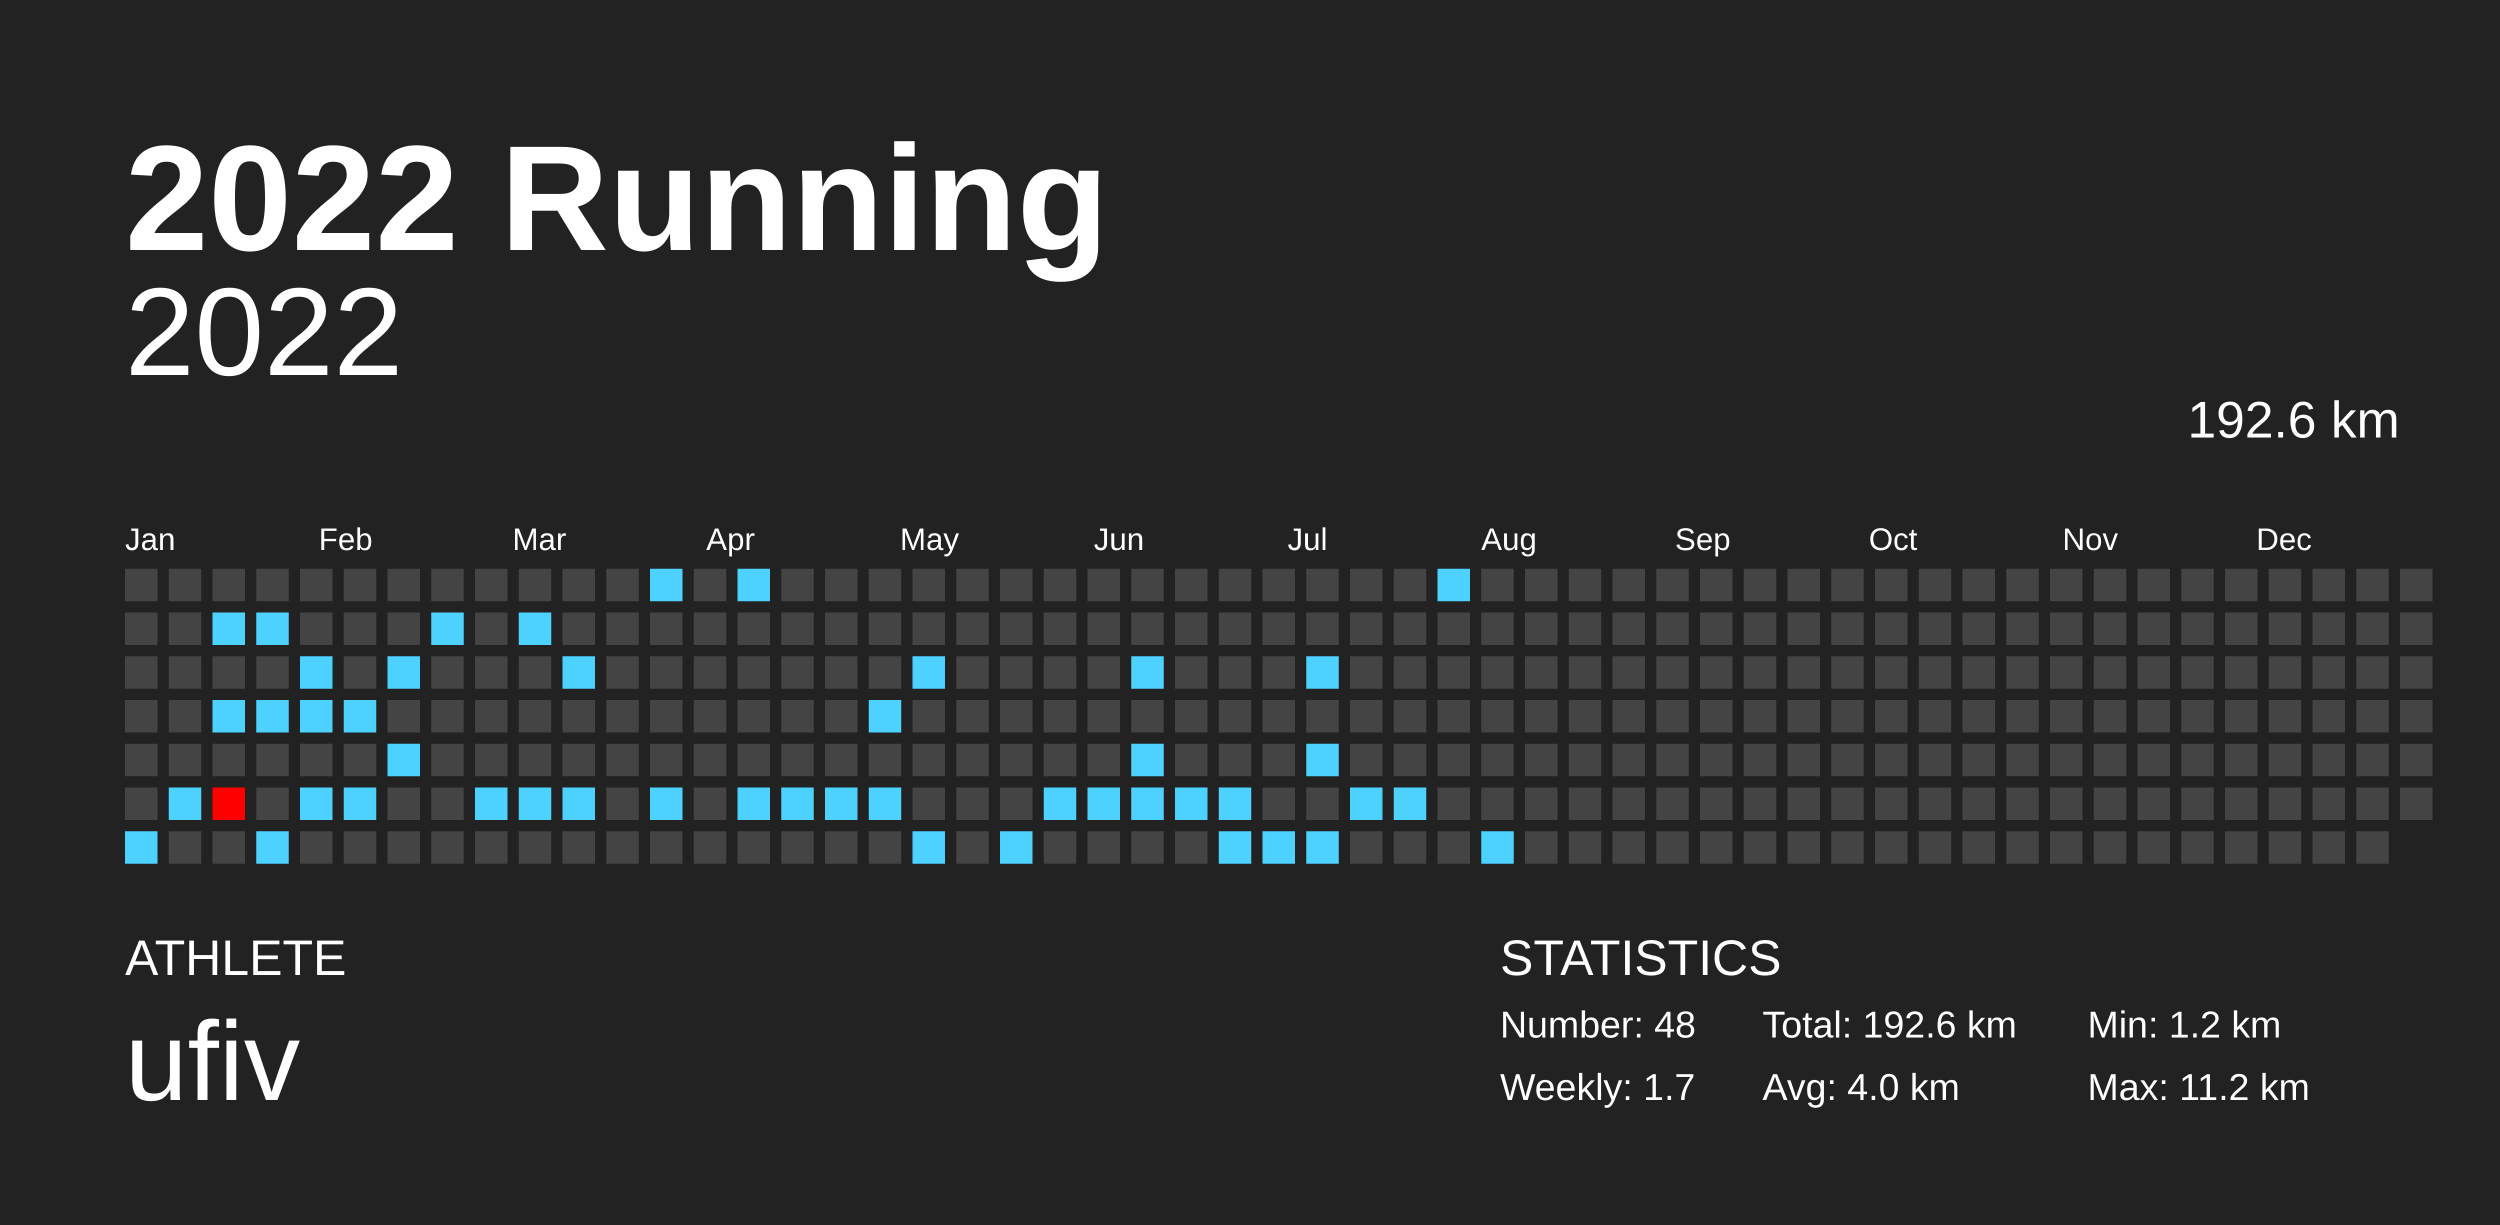
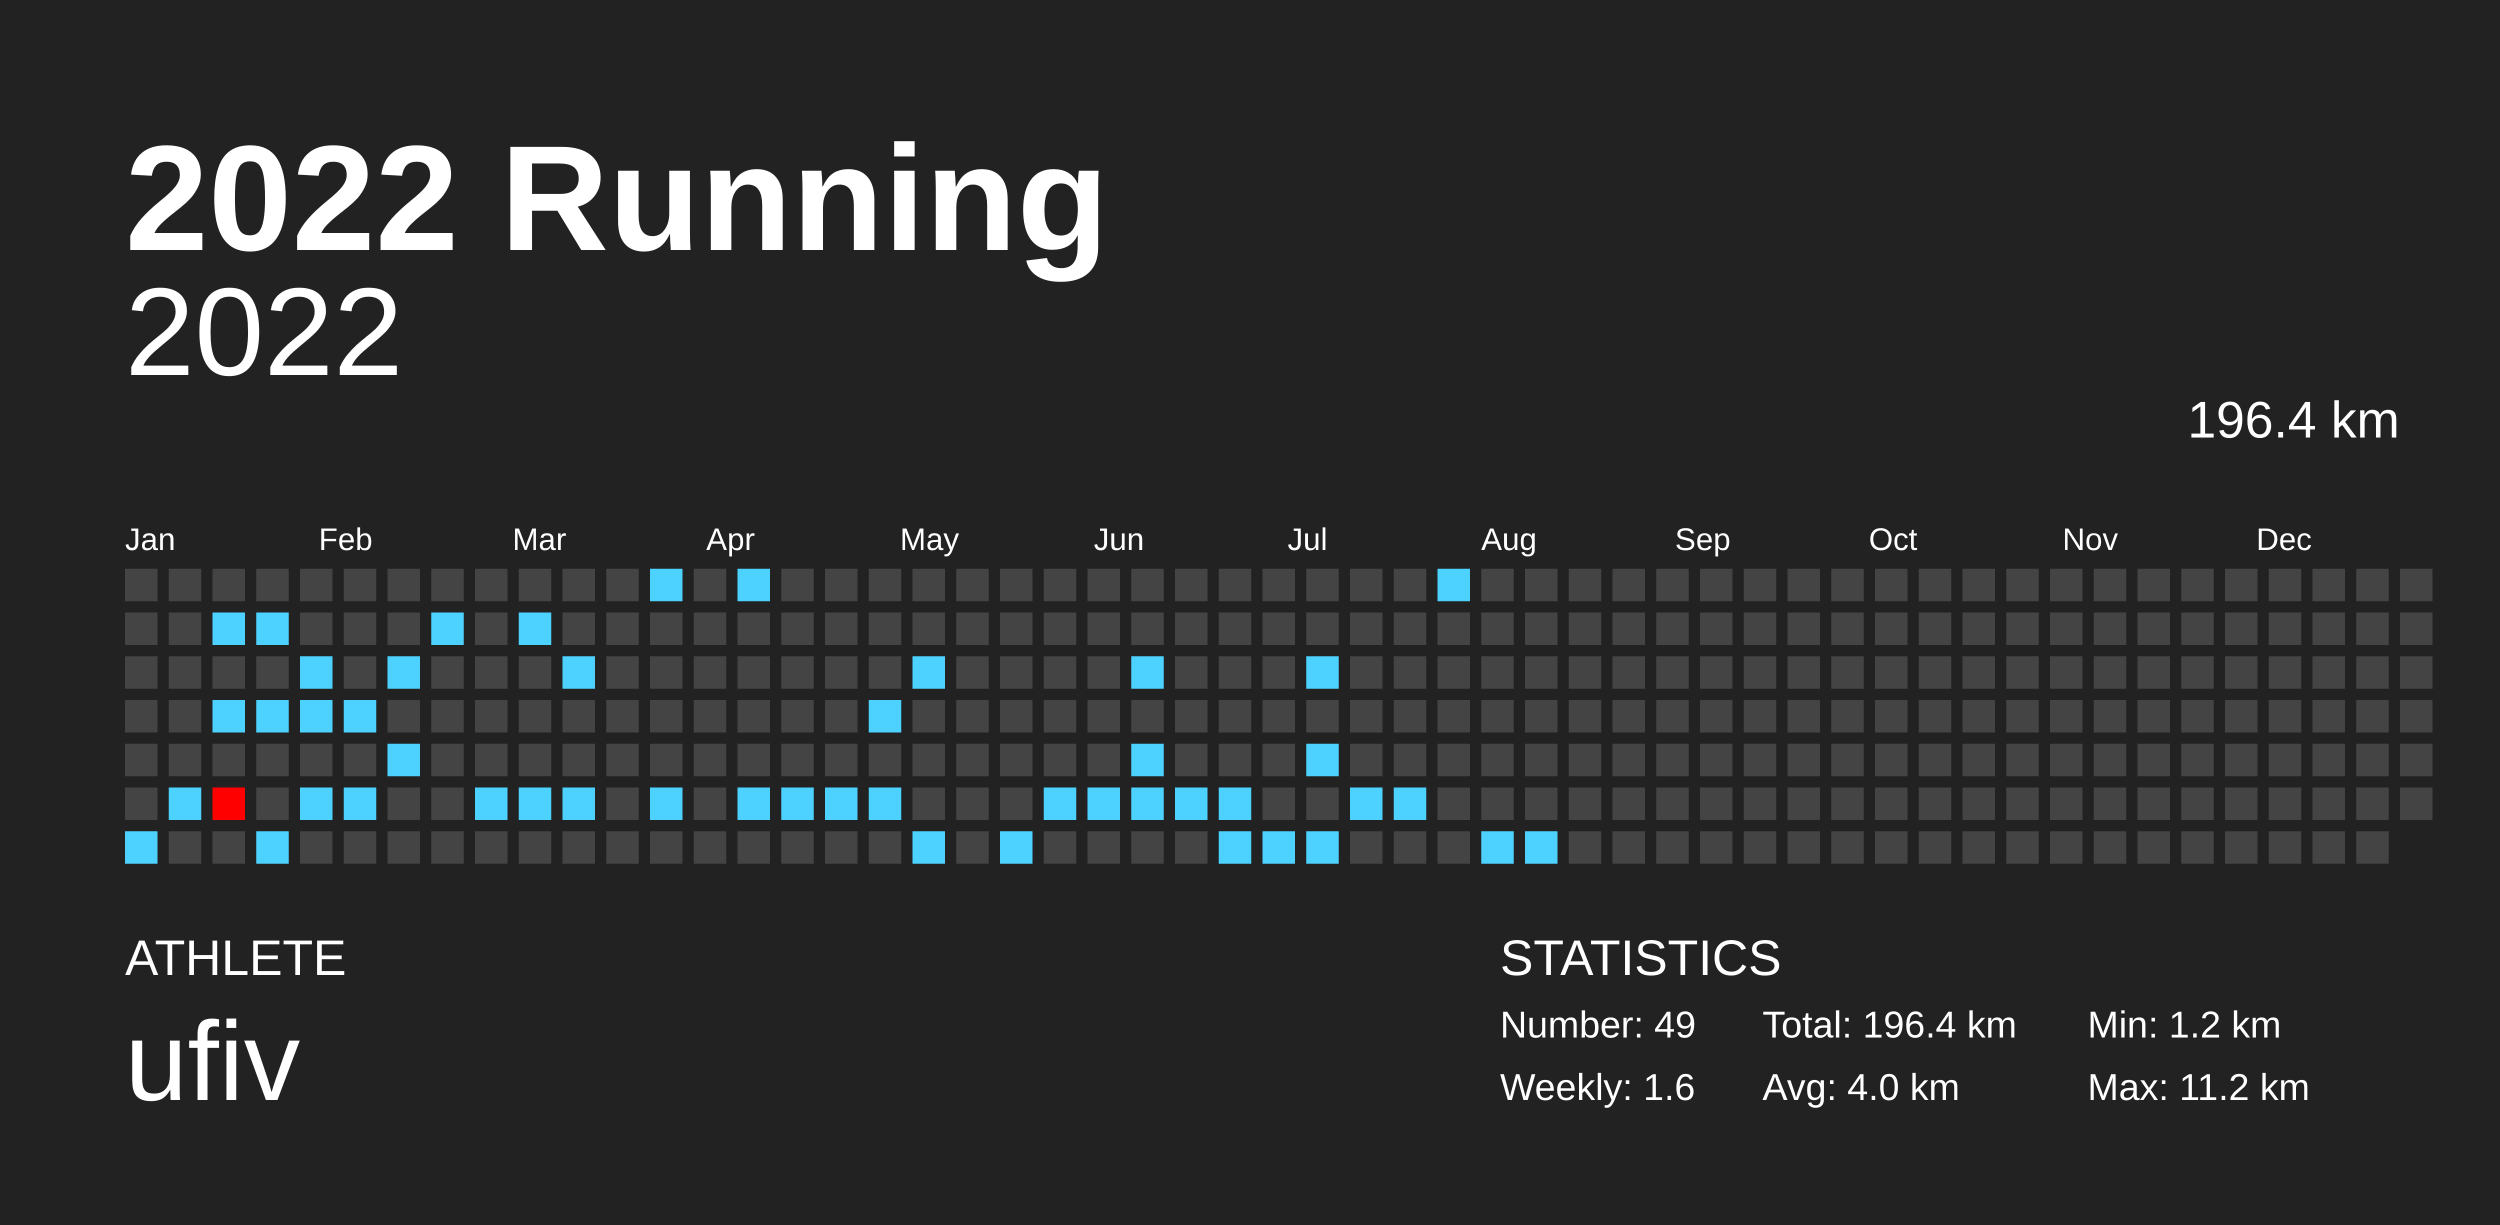
<svg xmlns="http://www.w3.org/2000/svg" baseProfile="full" height="98mm" version="1.1" viewBox="0,0,200,98" width="200mm">
  <defs />
  <rect fill="#222222" height="98" width="200" x="0" y="0" />
  <text fill="#FFFFFF" style="font-size:12px; font-family:Arial; font-weight:bold;" x="10" y="20">2022 Running</text>
  <text fill="#FFFFFF" style="font-size:4px; font-family:Arial" x="10" y="78">ATHLETE</text>
  <text fill="#FFFFFF" style="font-size:9px; font-family:Arial" x="10" y="88">ufiv</text>
  <text fill="#FFFFFF" style="font-size:4px; font-family:Arial" x="120" y="78">STATISTICS</text>
-   <text fill="#FFFFFF" style="font-size:3px; font-family:Arial" x="120" y="83">Number: 48</text>
-   <text fill="#FFFFFF" style="font-size:3px; font-family:Arial" x="120" y="88">Weekly: 1.7</text>
-   <text fill="#FFFFFF" style="font-size:3px; font-family:Arial" x="141" y="83">Total: 192.6 km</text>
+   <text fill="#FFFFFF" style="font-size:3px; font-family:Arial" x="120" y="83">Number: 49</text>
+   <text fill="#FFFFFF" style="font-size:3px; font-family:Arial" x="120" y="88">Weekly: 1.6</text>
+   <text fill="#FFFFFF" style="font-size:3px; font-family:Arial" x="141" y="83">Total: 196.4 km</text>
  <text fill="#FFFFFF" style="font-size:3px; font-family:Arial" x="141" y="88">Avg: 4.0 km</text>
  <text fill="#FFFFFF" style="font-size:3px; font-family:Arial" x="167" y="83">Min: 1.2 km</text>
  <text fill="#FFFFFF" style="font-size:3px; font-family:Arial" x="167" y="88">Max: 11.2 km</text>
  <text alignment-baseline="hanging" fill="#FFFFFF" style="font-size:10.0px; font-family:Arial;" x="10" y="30">2022</text>
-   <text alignment-baseline="hanging" fill="#FFFFFF" style="font-size:4.125px; font-family:Arial;" x="175" y="35">192.6 km</text>
+   <text alignment-baseline="hanging" fill="#FFFFFF" style="font-size:4.125px; font-family:Arial;" x="175" y="35">196.4 km</text>
  <text fill="#FFFFFF" style="font-size:2.5px; font-family:Arial" x="10.0" y="44">Jan</text>
  <text fill="#FFFFFF" style="font-size:2.5px; font-family:Arial" x="25.5" y="44">Feb</text>
  <text fill="#FFFFFF" style="font-size:2.5px; font-family:Arial" x="41.0" y="44">Mar</text>
  <text fill="#FFFFFF" style="font-size:2.5px; font-family:Arial" x="56.5" y="44">Apr</text>
  <text fill="#FFFFFF" style="font-size:2.5px; font-family:Arial" x="72.0" y="44">May</text>
  <text fill="#FFFFFF" style="font-size:2.5px; font-family:Arial" x="87.5" y="44">Jun</text>
  <text fill="#FFFFFF" style="font-size:2.5px; font-family:Arial" x="103.0" y="44">Jul</text>
  <text fill="#FFFFFF" style="font-size:2.5px; font-family:Arial" x="118.5" y="44">Aug</text>
  <text fill="#FFFFFF" style="font-size:2.5px; font-family:Arial" x="134.0" y="44">Sep</text>
  <text fill="#FFFFFF" style="font-size:2.5px; font-family:Arial" x="149.5" y="44">Oct</text>
  <text fill="#FFFFFF" style="font-size:2.5px; font-family:Arial" x="165.0" y="44">Nov</text>
  <text fill="#FFFFFF" style="font-size:2.5px; font-family:Arial" x="180.5" y="44">Dec</text>
  <rect fill="#444444" height="2.6" width="2.6" x="10.0" y="45.5" />
  <rect fill="#444444" height="2.6" width="2.6" x="10.0" y="49.0" />
  <rect fill="#444444" height="2.6" width="2.6" x="10.0" y="52.5" />
  <rect fill="#444444" height="2.6" width="2.6" x="10.0" y="56.0" />
  <rect fill="#444444" height="2.6" width="2.6" x="10.0" y="59.5" />
  <rect fill="#444444" height="2.6" width="2.6" x="10.0" y="63.0" />
  <rect fill="#4dd2ff" height="2.6" width="2.6" x="10.0" y="66.5" />
  <rect fill="#444444" height="2.6" width="2.6" x="13.5" y="45.5" />
  <rect fill="#444444" height="2.6" width="2.6" x="13.5" y="49.0" />
  <rect fill="#444444" height="2.6" width="2.6" x="13.5" y="52.5" />
  <rect fill="#444444" height="2.6" width="2.6" x="13.5" y="56.0" />
  <rect fill="#444444" height="2.6" width="2.6" x="13.5" y="59.5" />
  <rect fill="#4dd2ff" height="2.6" width="2.6" x="13.5" y="63.0" />
  <rect fill="#444444" height="2.6" width="2.6" x="13.5" y="66.5" />
  <rect fill="#444444" height="2.6" width="2.6" x="17.0" y="45.5" />
  <rect fill="#4dd2ff" height="2.6" width="2.6" x="17.0" y="49.0" />
  <rect fill="#444444" height="2.6" width="2.6" x="17.0" y="52.5" />
  <rect fill="#4dd2ff" height="2.6" width="2.6" x="17.0" y="56.0" />
  <rect fill="#444444" height="2.6" width="2.6" x="17.0" y="59.5" />
  <rect fill="#ff0000" height="2.6" width="2.6" x="17.0" y="63.0" />
  <rect fill="#444444" height="2.6" width="2.6" x="17.0" y="66.5" />
  <rect fill="#444444" height="2.6" width="2.6" x="20.5" y="45.5" />
  <rect fill="#4dd2ff" height="2.6" width="2.6" x="20.5" y="49.0" />
  <rect fill="#444444" height="2.6" width="2.6" x="20.5" y="52.5" />
  <rect fill="#4dd2ff" height="2.6" width="2.6" x="20.5" y="56.0" />
  <rect fill="#444444" height="2.6" width="2.6" x="20.5" y="59.5" />
  <rect fill="#444444" height="2.6" width="2.6" x="20.5" y="63.0" />
  <rect fill="#4dd2ff" height="2.6" width="2.6" x="20.5" y="66.5" />
  <rect fill="#444444" height="2.6" width="2.6" x="24.0" y="45.5" />
  <rect fill="#444444" height="2.6" width="2.6" x="24.0" y="49.0" />
  <rect fill="#4dd2ff" height="2.6" width="2.6" x="24.0" y="52.5" />
  <rect fill="#4dd2ff" height="2.6" width="2.6" x="24.0" y="56.0" />
  <rect fill="#444444" height="2.6" width="2.6" x="24.0" y="59.5" />
  <rect fill="#4dd2ff" height="2.6" width="2.6" x="24.0" y="63.0" />
  <rect fill="#444444" height="2.6" width="2.6" x="24.0" y="66.5" />
  <rect fill="#444444" height="2.6" width="2.6" x="27.5" y="45.5" />
  <rect fill="#444444" height="2.6" width="2.6" x="27.5" y="49.0" />
  <rect fill="#444444" height="2.6" width="2.6" x="27.5" y="52.5" />
  <rect fill="#4dd2ff" height="2.6" width="2.6" x="27.5" y="56.0" />
  <rect fill="#444444" height="2.6" width="2.6" x="27.5" y="59.5" />
  <rect fill="#4dd2ff" height="2.6" width="2.6" x="27.5" y="63.0" />
  <rect fill="#444444" height="2.6" width="2.6" x="27.5" y="66.5" />
  <rect fill="#444444" height="2.6" width="2.6" x="31.0" y="45.5" />
  <rect fill="#444444" height="2.6" width="2.6" x="31.0" y="49.0" />
  <rect fill="#4dd2ff" height="2.6" width="2.6" x="31.0" y="52.5" />
  <rect fill="#444444" height="2.6" width="2.6" x="31.0" y="56.0" />
  <rect fill="#4dd2ff" height="2.6" width="2.6" x="31.0" y="59.5" />
  <rect fill="#444444" height="2.6" width="2.6" x="31.0" y="63.0" />
  <rect fill="#444444" height="2.6" width="2.6" x="31.0" y="66.5" />
  <rect fill="#444444" height="2.6" width="2.6" x="34.5" y="45.5" />
  <rect fill="#4dd2ff" height="2.6" width="2.6" x="34.5" y="49.0" />
  <rect fill="#444444" height="2.6" width="2.6" x="34.5" y="52.5" />
  <rect fill="#444444" height="2.6" width="2.6" x="34.5" y="56.0" />
  <rect fill="#444444" height="2.6" width="2.6" x="34.5" y="59.5" />
  <rect fill="#444444" height="2.6" width="2.6" x="34.5" y="63.0" />
  <rect fill="#444444" height="2.6" width="2.6" x="34.5" y="66.5" />
  <rect fill="#444444" height="2.6" width="2.6" x="38.0" y="45.5" />
  <rect fill="#444444" height="2.6" width="2.6" x="38.0" y="49.0" />
  <rect fill="#444444" height="2.6" width="2.6" x="38.0" y="52.5" />
  <rect fill="#444444" height="2.6" width="2.6" x="38.0" y="56.0" />
  <rect fill="#444444" height="2.6" width="2.6" x="38.0" y="59.5" />
  <rect fill="#4dd2ff" height="2.6" width="2.6" x="38.0" y="63.0" />
  <rect fill="#444444" height="2.6" width="2.6" x="38.0" y="66.5" />
  <rect fill="#444444" height="2.6" width="2.6" x="41.5" y="45.5" />
  <rect fill="#4dd2ff" height="2.6" width="2.6" x="41.5" y="49.0" />
  <rect fill="#444444" height="2.6" width="2.6" x="41.5" y="52.5" />
  <rect fill="#444444" height="2.6" width="2.6" x="41.5" y="56.0" />
  <rect fill="#444444" height="2.6" width="2.6" x="41.5" y="59.5" />
  <rect fill="#4dd2ff" height="2.6" width="2.6" x="41.5" y="63.0" />
  <rect fill="#444444" height="2.6" width="2.6" x="41.5" y="66.5" />
  <rect fill="#444444" height="2.6" width="2.6" x="45.0" y="45.5" />
  <rect fill="#444444" height="2.6" width="2.6" x="45.0" y="49.0" />
  <rect fill="#4dd2ff" height="2.6" width="2.6" x="45.0" y="52.5" />
  <rect fill="#444444" height="2.6" width="2.6" x="45.0" y="56.0" />
  <rect fill="#444444" height="2.6" width="2.6" x="45.0" y="59.5" />
  <rect fill="#4dd2ff" height="2.6" width="2.6" x="45.0" y="63.0" />
  <rect fill="#444444" height="2.6" width="2.6" x="45.0" y="66.5" />
  <rect fill="#444444" height="2.6" width="2.6" x="48.5" y="45.5" />
  <rect fill="#444444" height="2.6" width="2.6" x="48.5" y="49.0" />
  <rect fill="#444444" height="2.6" width="2.6" x="48.5" y="52.5" />
  <rect fill="#444444" height="2.6" width="2.6" x="48.5" y="56.0" />
  <rect fill="#444444" height="2.6" width="2.6" x="48.5" y="59.5" />
  <rect fill="#444444" height="2.6" width="2.6" x="48.5" y="63.0" />
  <rect fill="#444444" height="2.6" width="2.6" x="48.5" y="66.5" />
  <rect fill="#4dd2ff" height="2.6" width="2.6" x="52.0" y="45.5" />
  <rect fill="#444444" height="2.6" width="2.6" x="52.0" y="49.0" />
  <rect fill="#444444" height="2.6" width="2.6" x="52.0" y="52.5" />
  <rect fill="#444444" height="2.6" width="2.6" x="52.0" y="56.0" />
  <rect fill="#444444" height="2.6" width="2.6" x="52.0" y="59.5" />
  <rect fill="#4dd2ff" height="2.6" width="2.6" x="52.0" y="63.0" />
  <rect fill="#444444" height="2.6" width="2.6" x="52.0" y="66.5" />
  <rect fill="#444444" height="2.6" width="2.6" x="55.5" y="45.5" />
  <rect fill="#444444" height="2.6" width="2.6" x="55.5" y="49.0" />
  <rect fill="#444444" height="2.6" width="2.6" x="55.5" y="52.5" />
  <rect fill="#444444" height="2.6" width="2.6" x="55.5" y="56.0" />
  <rect fill="#444444" height="2.6" width="2.6" x="55.5" y="59.5" />
  <rect fill="#444444" height="2.6" width="2.6" x="55.5" y="63.0" />
  <rect fill="#444444" height="2.6" width="2.6" x="55.5" y="66.5" />
  <rect fill="#4dd2ff" height="2.6" width="2.6" x="59.0" y="45.5" />
  <rect fill="#444444" height="2.6" width="2.6" x="59.0" y="49.0" />
  <rect fill="#444444" height="2.6" width="2.6" x="59.0" y="52.5" />
  <rect fill="#444444" height="2.6" width="2.6" x="59.0" y="56.0" />
  <rect fill="#444444" height="2.6" width="2.6" x="59.0" y="59.5" />
  <rect fill="#4dd2ff" height="2.6" width="2.6" x="59.0" y="63.0" />
  <rect fill="#444444" height="2.6" width="2.6" x="59.0" y="66.5" />
  <rect fill="#444444" height="2.6" width="2.6" x="62.5" y="45.5" />
  <rect fill="#444444" height="2.6" width="2.6" x="62.5" y="49.0" />
  <rect fill="#444444" height="2.6" width="2.6" x="62.5" y="52.5" />
  <rect fill="#444444" height="2.6" width="2.6" x="62.5" y="56.0" />
  <rect fill="#444444" height="2.6" width="2.6" x="62.5" y="59.5" />
  <rect fill="#4dd2ff" height="2.6" width="2.6" x="62.5" y="63.0" />
  <rect fill="#444444" height="2.6" width="2.6" x="62.5" y="66.5" />
  <rect fill="#444444" height="2.6" width="2.6" x="66.0" y="45.5" />
  <rect fill="#444444" height="2.6" width="2.6" x="66.0" y="49.0" />
  <rect fill="#444444" height="2.6" width="2.6" x="66.0" y="52.5" />
  <rect fill="#444444" height="2.6" width="2.6" x="66.0" y="56.0" />
  <rect fill="#444444" height="2.6" width="2.6" x="66.0" y="59.5" />
  <rect fill="#4dd2ff" height="2.6" width="2.6" x="66.0" y="63.0" />
  <rect fill="#444444" height="2.6" width="2.6" x="66.0" y="66.5" />
  <rect fill="#444444" height="2.6" width="2.6" x="69.5" y="45.5" />
  <rect fill="#444444" height="2.6" width="2.6" x="69.5" y="49.0" />
  <rect fill="#444444" height="2.6" width="2.6" x="69.5" y="52.5" />
  <rect fill="#4dd2ff" height="2.6" width="2.6" x="69.5" y="56.0" />
  <rect fill="#444444" height="2.6" width="2.6" x="69.5" y="59.5" />
  <rect fill="#4dd2ff" height="2.6" width="2.6" x="69.5" y="63.0" />
  <rect fill="#444444" height="2.6" width="2.6" x="69.5" y="66.5" />
  <rect fill="#444444" height="2.6" width="2.6" x="73.0" y="45.5" />
  <rect fill="#444444" height="2.6" width="2.6" x="73.0" y="49.0" />
  <rect fill="#4dd2ff" height="2.6" width="2.6" x="73.0" y="52.5" />
  <rect fill="#444444" height="2.6" width="2.6" x="73.0" y="56.0" />
  <rect fill="#444444" height="2.6" width="2.6" x="73.0" y="59.5" />
  <rect fill="#444444" height="2.6" width="2.6" x="73.0" y="63.0" />
  <rect fill="#4dd2ff" height="2.6" width="2.6" x="73.0" y="66.5" />
  <rect fill="#444444" height="2.6" width="2.6" x="76.5" y="45.5" />
  <rect fill="#444444" height="2.6" width="2.6" x="76.5" y="49.0" />
  <rect fill="#444444" height="2.6" width="2.6" x="76.5" y="52.5" />
  <rect fill="#444444" height="2.6" width="2.6" x="76.5" y="56.0" />
  <rect fill="#444444" height="2.6" width="2.6" x="76.5" y="59.5" />
  <rect fill="#444444" height="2.6" width="2.6" x="76.5" y="63.0" />
  <rect fill="#444444" height="2.6" width="2.6" x="76.5" y="66.5" />
  <rect fill="#444444" height="2.6" width="2.6" x="80.0" y="45.5" />
  <rect fill="#444444" height="2.6" width="2.6" x="80.0" y="49.0" />
  <rect fill="#444444" height="2.6" width="2.6" x="80.0" y="52.5" />
  <rect fill="#444444" height="2.6" width="2.6" x="80.0" y="56.0" />
  <rect fill="#444444" height="2.6" width="2.6" x="80.0" y="59.5" />
  <rect fill="#444444" height="2.6" width="2.6" x="80.0" y="63.0" />
  <rect fill="#4dd2ff" height="2.6" width="2.6" x="80.0" y="66.5" />
  <rect fill="#444444" height="2.6" width="2.6" x="83.5" y="45.5" />
  <rect fill="#444444" height="2.6" width="2.6" x="83.5" y="49.0" />
  <rect fill="#444444" height="2.6" width="2.6" x="83.5" y="52.5" />
  <rect fill="#444444" height="2.6" width="2.6" x="83.5" y="56.0" />
  <rect fill="#444444" height="2.6" width="2.6" x="83.5" y="59.5" />
  <rect fill="#4dd2ff" height="2.6" width="2.6" x="83.5" y="63.0" />
  <rect fill="#444444" height="2.6" width="2.6" x="83.5" y="66.5" />
  <rect fill="#444444" height="2.6" width="2.6" x="87.0" y="45.5" />
  <rect fill="#444444" height="2.6" width="2.6" x="87.0" y="49.0" />
  <rect fill="#444444" height="2.6" width="2.6" x="87.0" y="52.5" />
  <rect fill="#444444" height="2.6" width="2.6" x="87.0" y="56.0" />
  <rect fill="#444444" height="2.6" width="2.6" x="87.0" y="59.5" />
  <rect fill="#4dd2ff" height="2.6" width="2.6" x="87.0" y="63.0" />
  <rect fill="#444444" height="2.6" width="2.6" x="87.0" y="66.5" />
  <rect fill="#444444" height="2.6" width="2.6" x="90.5" y="45.5" />
  <rect fill="#444444" height="2.6" width="2.6" x="90.5" y="49.0" />
  <rect fill="#4dd2ff" height="2.6" width="2.6" x="90.5" y="52.5" />
  <rect fill="#444444" height="2.6" width="2.6" x="90.5" y="56.0" />
  <rect fill="#4dd2ff" height="2.6" width="2.6" x="90.5" y="59.5" />
  <rect fill="#4dd2ff" height="2.6" width="2.6" x="90.5" y="63.0" />
  <rect fill="#444444" height="2.6" width="2.6" x="90.5" y="66.5" />
  <rect fill="#444444" height="2.6" width="2.6" x="94.0" y="45.5" />
  <rect fill="#444444" height="2.6" width="2.6" x="94.0" y="49.0" />
  <rect fill="#444444" height="2.6" width="2.6" x="94.0" y="52.5" />
  <rect fill="#444444" height="2.6" width="2.6" x="94.0" y="56.0" />
  <rect fill="#444444" height="2.6" width="2.6" x="94.0" y="59.5" />
  <rect fill="#4dd2ff" height="2.6" width="2.6" x="94.0" y="63.0" />
  <rect fill="#444444" height="2.6" width="2.6" x="94.0" y="66.5" />
  <rect fill="#444444" height="2.6" width="2.6" x="97.5" y="45.5" />
  <rect fill="#444444" height="2.6" width="2.6" x="97.5" y="49.0" />
  <rect fill="#444444" height="2.6" width="2.6" x="97.5" y="52.5" />
  <rect fill="#444444" height="2.6" width="2.6" x="97.5" y="56.0" />
  <rect fill="#444444" height="2.6" width="2.6" x="97.5" y="59.5" />
  <rect fill="#4dd2ff" height="2.6" width="2.6" x="97.5" y="63.0" />
  <rect fill="#4dd2ff" height="2.6" width="2.6" x="97.5" y="66.5" />
  <rect fill="#444444" height="2.6" width="2.6" x="101.0" y="45.5" />
  <rect fill="#444444" height="2.6" width="2.6" x="101.0" y="49.0" />
  <rect fill="#444444" height="2.6" width="2.6" x="101.0" y="52.5" />
  <rect fill="#444444" height="2.6" width="2.6" x="101.0" y="56.0" />
  <rect fill="#444444" height="2.6" width="2.6" x="101.0" y="59.5" />
  <rect fill="#444444" height="2.6" width="2.6" x="101.0" y="63.0" />
  <rect fill="#4dd2ff" height="2.6" width="2.6" x="101.0" y="66.5" />
  <rect fill="#444444" height="2.6" width="2.6" x="104.5" y="45.5" />
  <rect fill="#444444" height="2.6" width="2.6" x="104.5" y="49.0" />
  <rect fill="#4dd2ff" height="2.6" width="2.6" x="104.5" y="52.5" />
  <rect fill="#444444" height="2.6" width="2.6" x="104.5" y="56.0" />
  <rect fill="#4dd2ff" height="2.6" width="2.6" x="104.5" y="59.5" />
  <rect fill="#444444" height="2.6" width="2.6" x="104.5" y="63.0" />
  <rect fill="#4dd2ff" height="2.6" width="2.6" x="104.5" y="66.5" />
  <rect fill="#444444" height="2.6" width="2.6" x="108.0" y="45.5" />
  <rect fill="#444444" height="2.6" width="2.6" x="108.0" y="49.0" />
  <rect fill="#444444" height="2.6" width="2.6" x="108.0" y="52.5" />
  <rect fill="#444444" height="2.6" width="2.6" x="108.0" y="56.0" />
  <rect fill="#444444" height="2.6" width="2.6" x="108.0" y="59.5" />
  <rect fill="#4dd2ff" height="2.6" width="2.6" x="108.0" y="63.0" />
  <rect fill="#444444" height="2.6" width="2.6" x="108.0" y="66.5" />
  <rect fill="#444444" height="2.6" width="2.6" x="111.5" y="45.5" />
  <rect fill="#444444" height="2.6" width="2.6" x="111.5" y="49.0" />
  <rect fill="#444444" height="2.6" width="2.6" x="111.5" y="52.5" />
  <rect fill="#444444" height="2.6" width="2.6" x="111.5" y="56.0" />
  <rect fill="#444444" height="2.6" width="2.6" x="111.5" y="59.5" />
  <rect fill="#4dd2ff" height="2.6" width="2.6" x="111.5" y="63.0" />
  <rect fill="#444444" height="2.6" width="2.6" x="111.5" y="66.5" />
  <rect fill="#4dd2ff" height="2.6" width="2.6" x="115.0" y="45.5" />
  <rect fill="#444444" height="2.6" width="2.6" x="115.0" y="49.0" />
  <rect fill="#444444" height="2.6" width="2.6" x="115.0" y="52.5" />
  <rect fill="#444444" height="2.6" width="2.6" x="115.0" y="56.0" />
  <rect fill="#444444" height="2.6" width="2.6" x="115.0" y="59.5" />
  <rect fill="#444444" height="2.6" width="2.6" x="115.0" y="63.0" />
  <rect fill="#444444" height="2.6" width="2.6" x="115.0" y="66.5" />
  <rect fill="#444444" height="2.6" width="2.6" x="118.5" y="45.5" />
  <rect fill="#444444" height="2.6" width="2.6" x="118.5" y="49.0" />
  <rect fill="#444444" height="2.6" width="2.6" x="118.5" y="52.5" />
  <rect fill="#444444" height="2.6" width="2.6" x="118.5" y="56.0" />
  <rect fill="#444444" height="2.6" width="2.6" x="118.5" y="59.5" />
  <rect fill="#444444" height="2.6" width="2.6" x="118.5" y="63.0" />
  <rect fill="#4dd2ff" height="2.6" width="2.6" x="118.5" y="66.5" />
  <rect fill="#444444" height="2.6" width="2.6" x="122.0" y="45.5" />
  <rect fill="#444444" height="2.6" width="2.6" x="122.0" y="49.0" />
  <rect fill="#444444" height="2.6" width="2.6" x="122.0" y="52.5" />
  <rect fill="#444444" height="2.6" width="2.6" x="122.0" y="56.0" />
  <rect fill="#444444" height="2.6" width="2.6" x="122.0" y="59.5" />
  <rect fill="#444444" height="2.6" width="2.6" x="122.0" y="63.0" />
-   <rect fill="#444444" height="2.6" width="2.6" x="122.0" y="66.5" />
+   <rect fill="#4dd2ff" height="2.6" width="2.6" x="122.0" y="66.5" />
  <rect fill="#444444" height="2.6" width="2.6" x="125.5" y="45.5" />
  <rect fill="#444444" height="2.6" width="2.6" x="125.5" y="49.0" />
  <rect fill="#444444" height="2.6" width="2.6" x="125.5" y="52.5" />
  <rect fill="#444444" height="2.6" width="2.6" x="125.5" y="56.0" />
  <rect fill="#444444" height="2.6" width="2.6" x="125.5" y="59.5" />
  <rect fill="#444444" height="2.6" width="2.6" x="125.5" y="63.0" />
  <rect fill="#444444" height="2.6" width="2.6" x="125.5" y="66.5" />
  <rect fill="#444444" height="2.6" width="2.6" x="129.0" y="45.5" />
  <rect fill="#444444" height="2.6" width="2.6" x="129.0" y="49.0" />
  <rect fill="#444444" height="2.6" width="2.6" x="129.0" y="52.5" />
  <rect fill="#444444" height="2.6" width="2.6" x="129.0" y="56.0" />
  <rect fill="#444444" height="2.6" width="2.6" x="129.0" y="59.5" />
  <rect fill="#444444" height="2.6" width="2.6" x="129.0" y="63.0" />
  <rect fill="#444444" height="2.6" width="2.6" x="129.0" y="66.5" />
  <rect fill="#444444" height="2.6" width="2.6" x="132.5" y="45.5" />
  <rect fill="#444444" height="2.6" width="2.6" x="132.5" y="49.0" />
  <rect fill="#444444" height="2.6" width="2.6" x="132.5" y="52.5" />
  <rect fill="#444444" height="2.6" width="2.6" x="132.5" y="56.0" />
  <rect fill="#444444" height="2.6" width="2.6" x="132.5" y="59.5" />
  <rect fill="#444444" height="2.6" width="2.6" x="132.5" y="63.0" />
  <rect fill="#444444" height="2.6" width="2.6" x="132.5" y="66.5" />
  <rect fill="#444444" height="2.6" width="2.6" x="136.0" y="45.5" />
  <rect fill="#444444" height="2.6" width="2.6" x="136.0" y="49.0" />
  <rect fill="#444444" height="2.6" width="2.6" x="136.0" y="52.5" />
  <rect fill="#444444" height="2.6" width="2.6" x="136.0" y="56.0" />
  <rect fill="#444444" height="2.6" width="2.6" x="136.0" y="59.5" />
  <rect fill="#444444" height="2.6" width="2.6" x="136.0" y="63.0" />
  <rect fill="#444444" height="2.6" width="2.6" x="136.0" y="66.5" />
  <rect fill="#444444" height="2.6" width="2.6" x="139.5" y="45.5" />
  <rect fill="#444444" height="2.6" width="2.6" x="139.5" y="49.0" />
  <rect fill="#444444" height="2.6" width="2.6" x="139.5" y="52.5" />
  <rect fill="#444444" height="2.6" width="2.6" x="139.5" y="56.0" />
  <rect fill="#444444" height="2.6" width="2.6" x="139.5" y="59.5" />
  <rect fill="#444444" height="2.6" width="2.6" x="139.5" y="63.0" />
  <rect fill="#444444" height="2.6" width="2.6" x="139.5" y="66.5" />
  <rect fill="#444444" height="2.6" width="2.6" x="143.0" y="45.5" />
  <rect fill="#444444" height="2.6" width="2.6" x="143.0" y="49.0" />
  <rect fill="#444444" height="2.6" width="2.6" x="143.0" y="52.5" />
  <rect fill="#444444" height="2.6" width="2.6" x="143.0" y="56.0" />
  <rect fill="#444444" height="2.6" width="2.6" x="143.0" y="59.5" />
  <rect fill="#444444" height="2.6" width="2.6" x="143.0" y="63.0" />
  <rect fill="#444444" height="2.6" width="2.6" x="143.0" y="66.5" />
  <rect fill="#444444" height="2.6" width="2.6" x="146.5" y="45.5" />
  <rect fill="#444444" height="2.6" width="2.6" x="146.5" y="49.0" />
  <rect fill="#444444" height="2.6" width="2.6" x="146.5" y="52.5" />
  <rect fill="#444444" height="2.6" width="2.6" x="146.5" y="56.0" />
  <rect fill="#444444" height="2.6" width="2.6" x="146.5" y="59.5" />
  <rect fill="#444444" height="2.6" width="2.6" x="146.5" y="63.0" />
  <rect fill="#444444" height="2.6" width="2.6" x="146.5" y="66.5" />
  <rect fill="#444444" height="2.6" width="2.6" x="150.0" y="45.5" />
  <rect fill="#444444" height="2.6" width="2.6" x="150.0" y="49.0" />
  <rect fill="#444444" height="2.6" width="2.6" x="150.0" y="52.5" />
  <rect fill="#444444" height="2.6" width="2.6" x="150.0" y="56.0" />
  <rect fill="#444444" height="2.6" width="2.6" x="150.0" y="59.5" />
  <rect fill="#444444" height="2.6" width="2.6" x="150.0" y="63.0" />
  <rect fill="#444444" height="2.6" width="2.6" x="150.0" y="66.5" />
  <rect fill="#444444" height="2.6" width="2.6" x="153.5" y="45.5" />
  <rect fill="#444444" height="2.6" width="2.6" x="153.5" y="49.0" />
  <rect fill="#444444" height="2.6" width="2.6" x="153.5" y="52.5" />
  <rect fill="#444444" height="2.6" width="2.6" x="153.5" y="56.0" />
  <rect fill="#444444" height="2.6" width="2.6" x="153.5" y="59.5" />
  <rect fill="#444444" height="2.6" width="2.6" x="153.5" y="63.0" />
  <rect fill="#444444" height="2.6" width="2.6" x="153.5" y="66.5" />
  <rect fill="#444444" height="2.6" width="2.6" x="157.0" y="45.5" />
  <rect fill="#444444" height="2.6" width="2.6" x="157.0" y="49.0" />
  <rect fill="#444444" height="2.6" width="2.6" x="157.0" y="52.5" />
  <rect fill="#444444" height="2.6" width="2.6" x="157.0" y="56.0" />
  <rect fill="#444444" height="2.6" width="2.6" x="157.0" y="59.5" />
  <rect fill="#444444" height="2.6" width="2.6" x="157.0" y="63.0" />
  <rect fill="#444444" height="2.6" width="2.6" x="157.0" y="66.5" />
  <rect fill="#444444" height="2.6" width="2.6" x="160.5" y="45.5" />
  <rect fill="#444444" height="2.6" width="2.6" x="160.5" y="49.0" />
  <rect fill="#444444" height="2.6" width="2.6" x="160.5" y="52.5" />
  <rect fill="#444444" height="2.6" width="2.6" x="160.5" y="56.0" />
  <rect fill="#444444" height="2.6" width="2.6" x="160.5" y="59.5" />
  <rect fill="#444444" height="2.6" width="2.6" x="160.5" y="63.0" />
  <rect fill="#444444" height="2.6" width="2.6" x="160.5" y="66.5" />
  <rect fill="#444444" height="2.6" width="2.6" x="164.0" y="45.5" />
  <rect fill="#444444" height="2.6" width="2.6" x="164.0" y="49.0" />
  <rect fill="#444444" height="2.6" width="2.6" x="164.0" y="52.5" />
  <rect fill="#444444" height="2.6" width="2.6" x="164.0" y="56.0" />
  <rect fill="#444444" height="2.6" width="2.6" x="164.0" y="59.5" />
  <rect fill="#444444" height="2.6" width="2.6" x="164.0" y="63.0" />
  <rect fill="#444444" height="2.6" width="2.6" x="164.0" y="66.5" />
  <rect fill="#444444" height="2.6" width="2.6" x="167.5" y="45.5" />
  <rect fill="#444444" height="2.6" width="2.6" x="167.5" y="49.0" />
  <rect fill="#444444" height="2.6" width="2.6" x="167.5" y="52.5" />
  <rect fill="#444444" height="2.6" width="2.6" x="167.5" y="56.0" />
  <rect fill="#444444" height="2.6" width="2.6" x="167.5" y="59.5" />
  <rect fill="#444444" height="2.6" width="2.6" x="167.5" y="63.0" />
  <rect fill="#444444" height="2.6" width="2.6" x="167.5" y="66.5" />
  <rect fill="#444444" height="2.6" width="2.6" x="171.0" y="45.5" />
  <rect fill="#444444" height="2.6" width="2.6" x="171.0" y="49.0" />
  <rect fill="#444444" height="2.6" width="2.6" x="171.0" y="52.5" />
  <rect fill="#444444" height="2.6" width="2.6" x="171.0" y="56.0" />
  <rect fill="#444444" height="2.6" width="2.6" x="171.0" y="59.5" />
  <rect fill="#444444" height="2.6" width="2.6" x="171.0" y="63.0" />
  <rect fill="#444444" height="2.6" width="2.6" x="171.0" y="66.5" />
  <rect fill="#444444" height="2.6" width="2.6" x="174.5" y="45.5" />
  <rect fill="#444444" height="2.6" width="2.6" x="174.5" y="49.0" />
  <rect fill="#444444" height="2.6" width="2.6" x="174.5" y="52.5" />
  <rect fill="#444444" height="2.6" width="2.6" x="174.5" y="56.0" />
  <rect fill="#444444" height="2.6" width="2.6" x="174.5" y="59.5" />
  <rect fill="#444444" height="2.6" width="2.6" x="174.5" y="63.0" />
  <rect fill="#444444" height="2.6" width="2.6" x="174.5" y="66.5" />
  <rect fill="#444444" height="2.6" width="2.6" x="178.0" y="45.5" />
  <rect fill="#444444" height="2.6" width="2.6" x="178.0" y="49.0" />
  <rect fill="#444444" height="2.6" width="2.6" x="178.0" y="52.5" />
  <rect fill="#444444" height="2.6" width="2.6" x="178.0" y="56.0" />
  <rect fill="#444444" height="2.6" width="2.6" x="178.0" y="59.5" />
  <rect fill="#444444" height="2.6" width="2.6" x="178.0" y="63.0" />
  <rect fill="#444444" height="2.6" width="2.6" x="178.0" y="66.5" />
  <rect fill="#444444" height="2.6" width="2.6" x="181.5" y="45.5" />
  <rect fill="#444444" height="2.6" width="2.6" x="181.5" y="49.0" />
  <rect fill="#444444" height="2.6" width="2.6" x="181.5" y="52.5" />
  <rect fill="#444444" height="2.6" width="2.6" x="181.5" y="56.0" />
  <rect fill="#444444" height="2.6" width="2.6" x="181.5" y="59.5" />
  <rect fill="#444444" height="2.6" width="2.6" x="181.5" y="63.0" />
  <rect fill="#444444" height="2.6" width="2.6" x="181.5" y="66.5" />
  <rect fill="#444444" height="2.6" width="2.6" x="185.0" y="45.5" />
  <rect fill="#444444" height="2.6" width="2.6" x="185.0" y="49.0" />
  <rect fill="#444444" height="2.6" width="2.6" x="185.0" y="52.5" />
  <rect fill="#444444" height="2.6" width="2.6" x="185.0" y="56.0" />
  <rect fill="#444444" height="2.6" width="2.6" x="185.0" y="59.5" />
  <rect fill="#444444" height="2.6" width="2.6" x="185.0" y="63.0" />
  <rect fill="#444444" height="2.6" width="2.6" x="185.0" y="66.5" />
  <rect fill="#444444" height="2.6" width="2.6" x="188.5" y="45.5" />
  <rect fill="#444444" height="2.6" width="2.6" x="188.5" y="49.0" />
  <rect fill="#444444" height="2.6" width="2.6" x="188.5" y="52.5" />
  <rect fill="#444444" height="2.6" width="2.6" x="188.5" y="56.0" />
  <rect fill="#444444" height="2.6" width="2.6" x="188.5" y="59.5" />
  <rect fill="#444444" height="2.6" width="2.6" x="188.5" y="63.0" />
  <rect fill="#444444" height="2.6" width="2.6" x="188.5" y="66.5" />
  <rect fill="#444444" height="2.6" width="2.6" x="192.0" y="45.5" />
  <rect fill="#444444" height="2.6" width="2.6" x="192.0" y="49.0" />
  <rect fill="#444444" height="2.6" width="2.6" x="192.0" y="52.5" />
  <rect fill="#444444" height="2.6" width="2.6" x="192.0" y="56.0" />
  <rect fill="#444444" height="2.6" width="2.6" x="192.0" y="59.5" />
  <rect fill="#444444" height="2.6" width="2.6" x="192.0" y="63.0" />
</svg>
